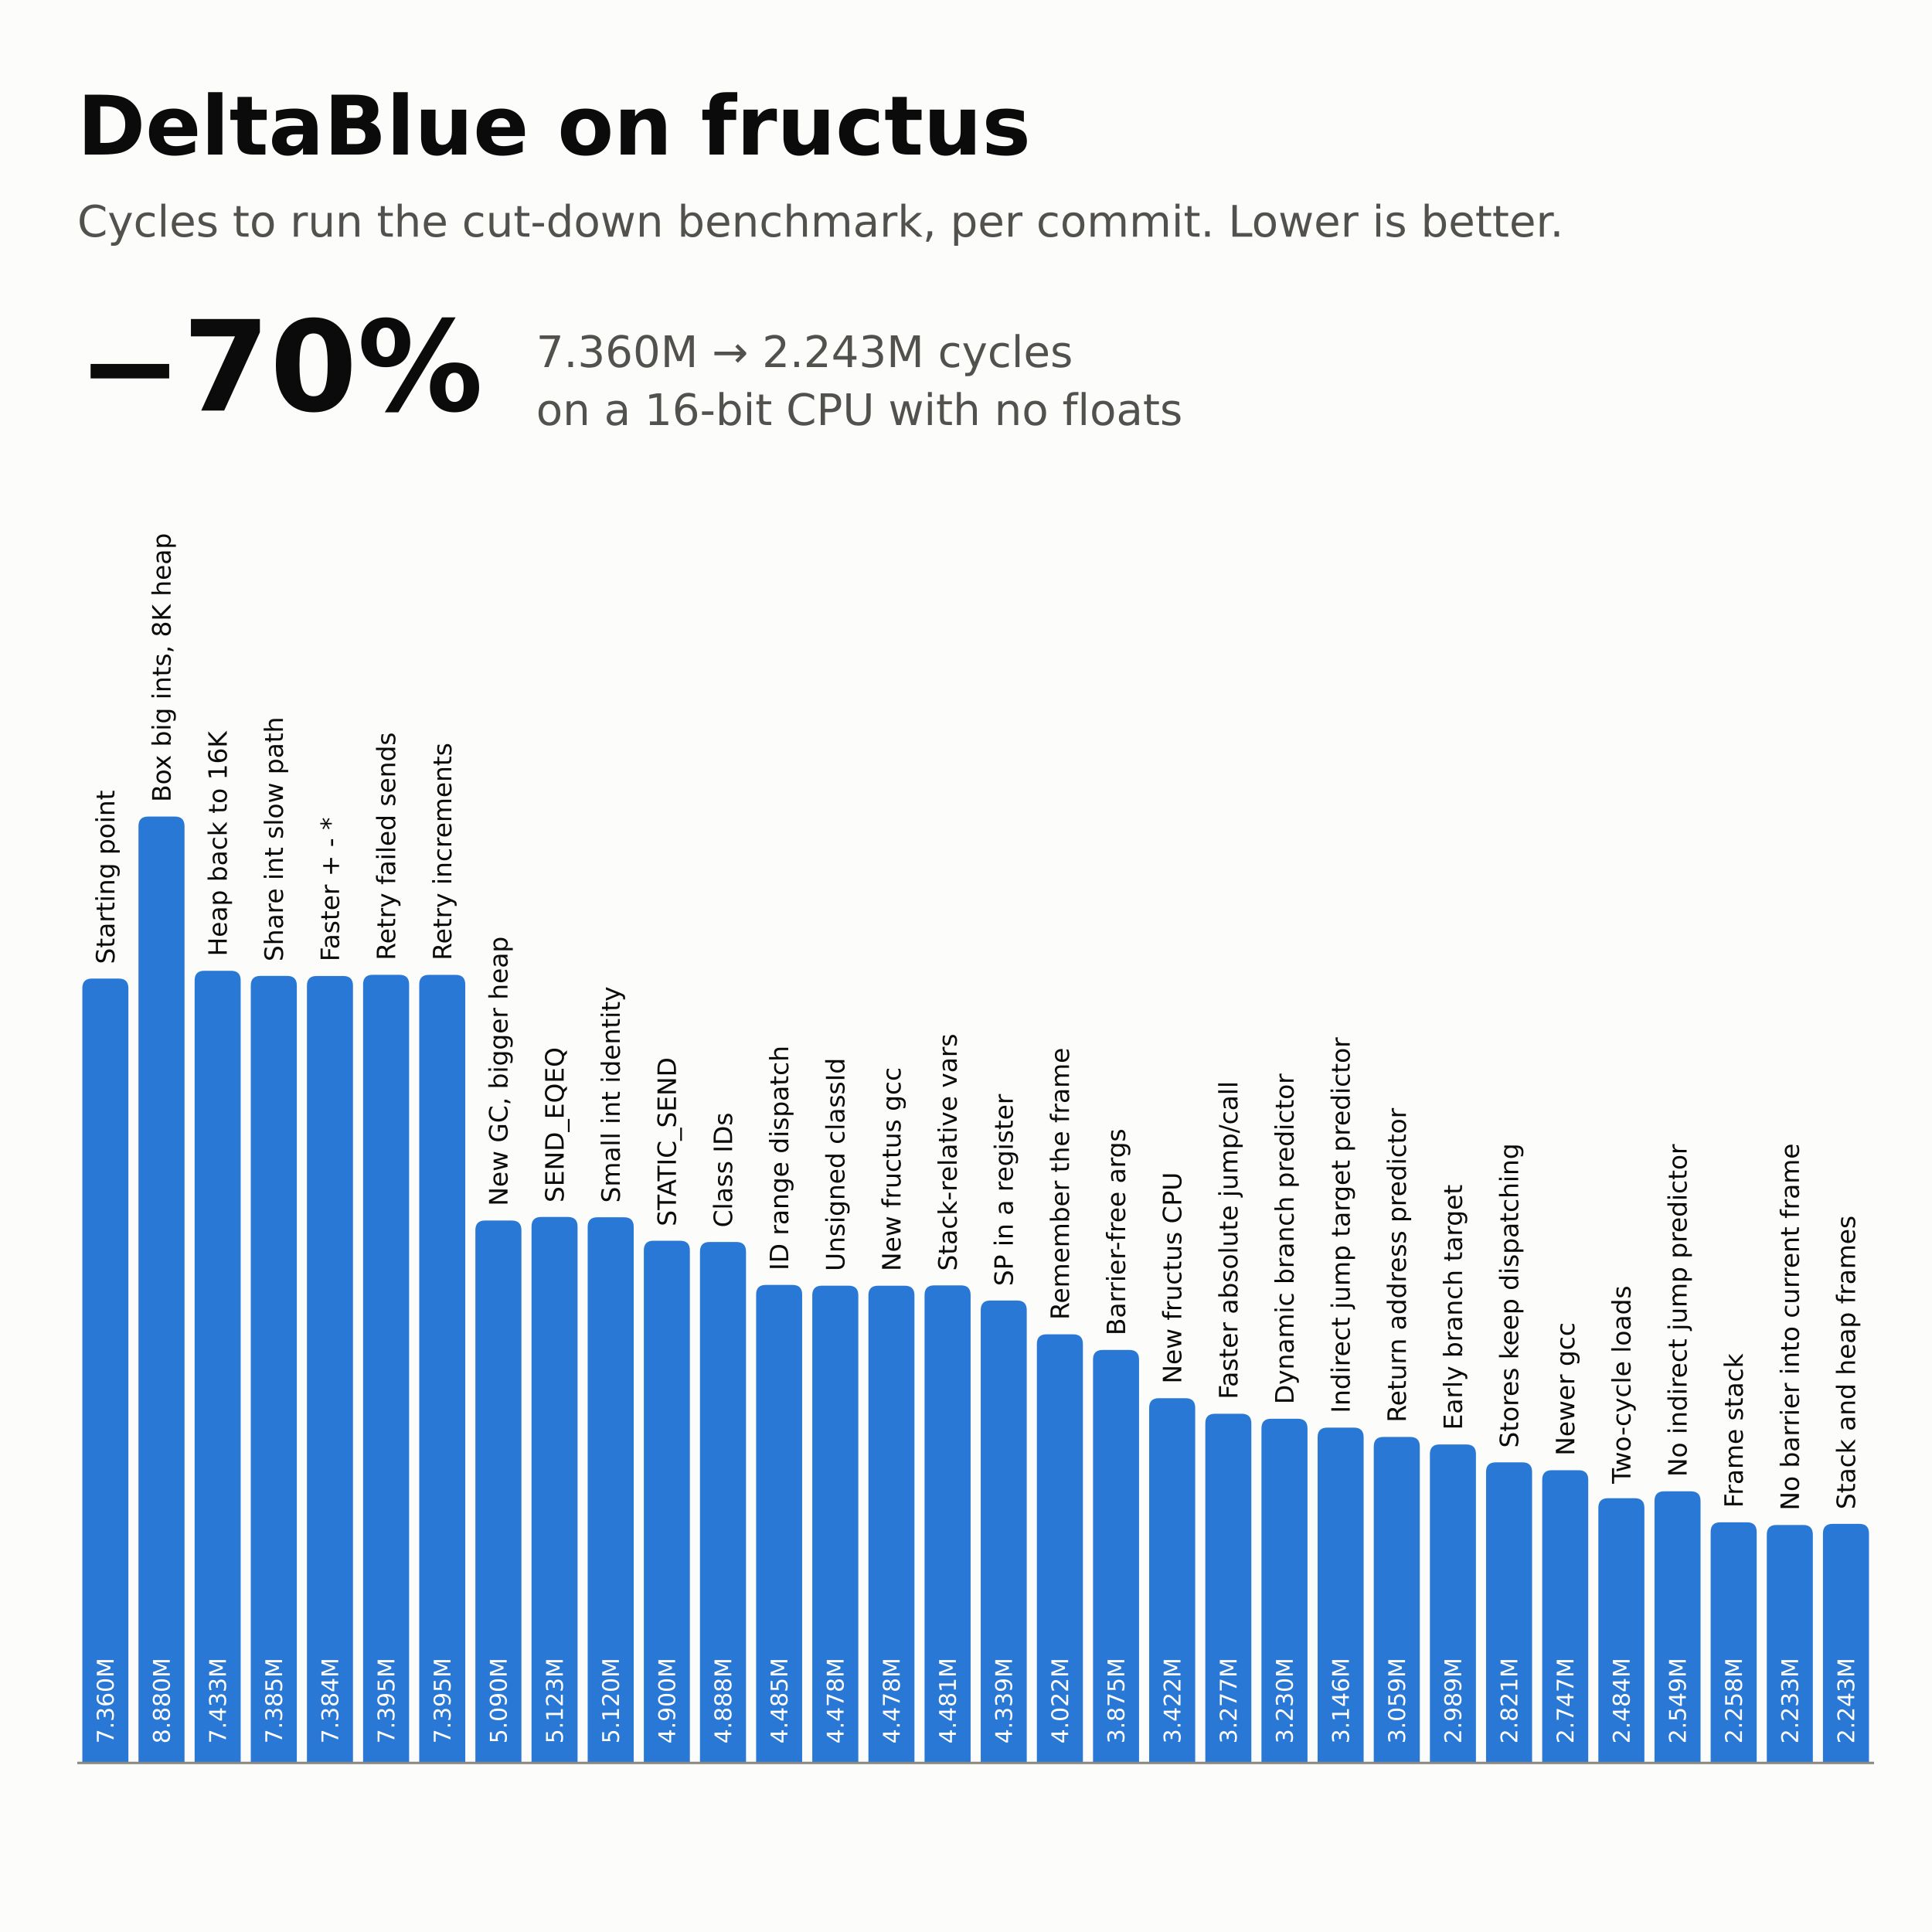
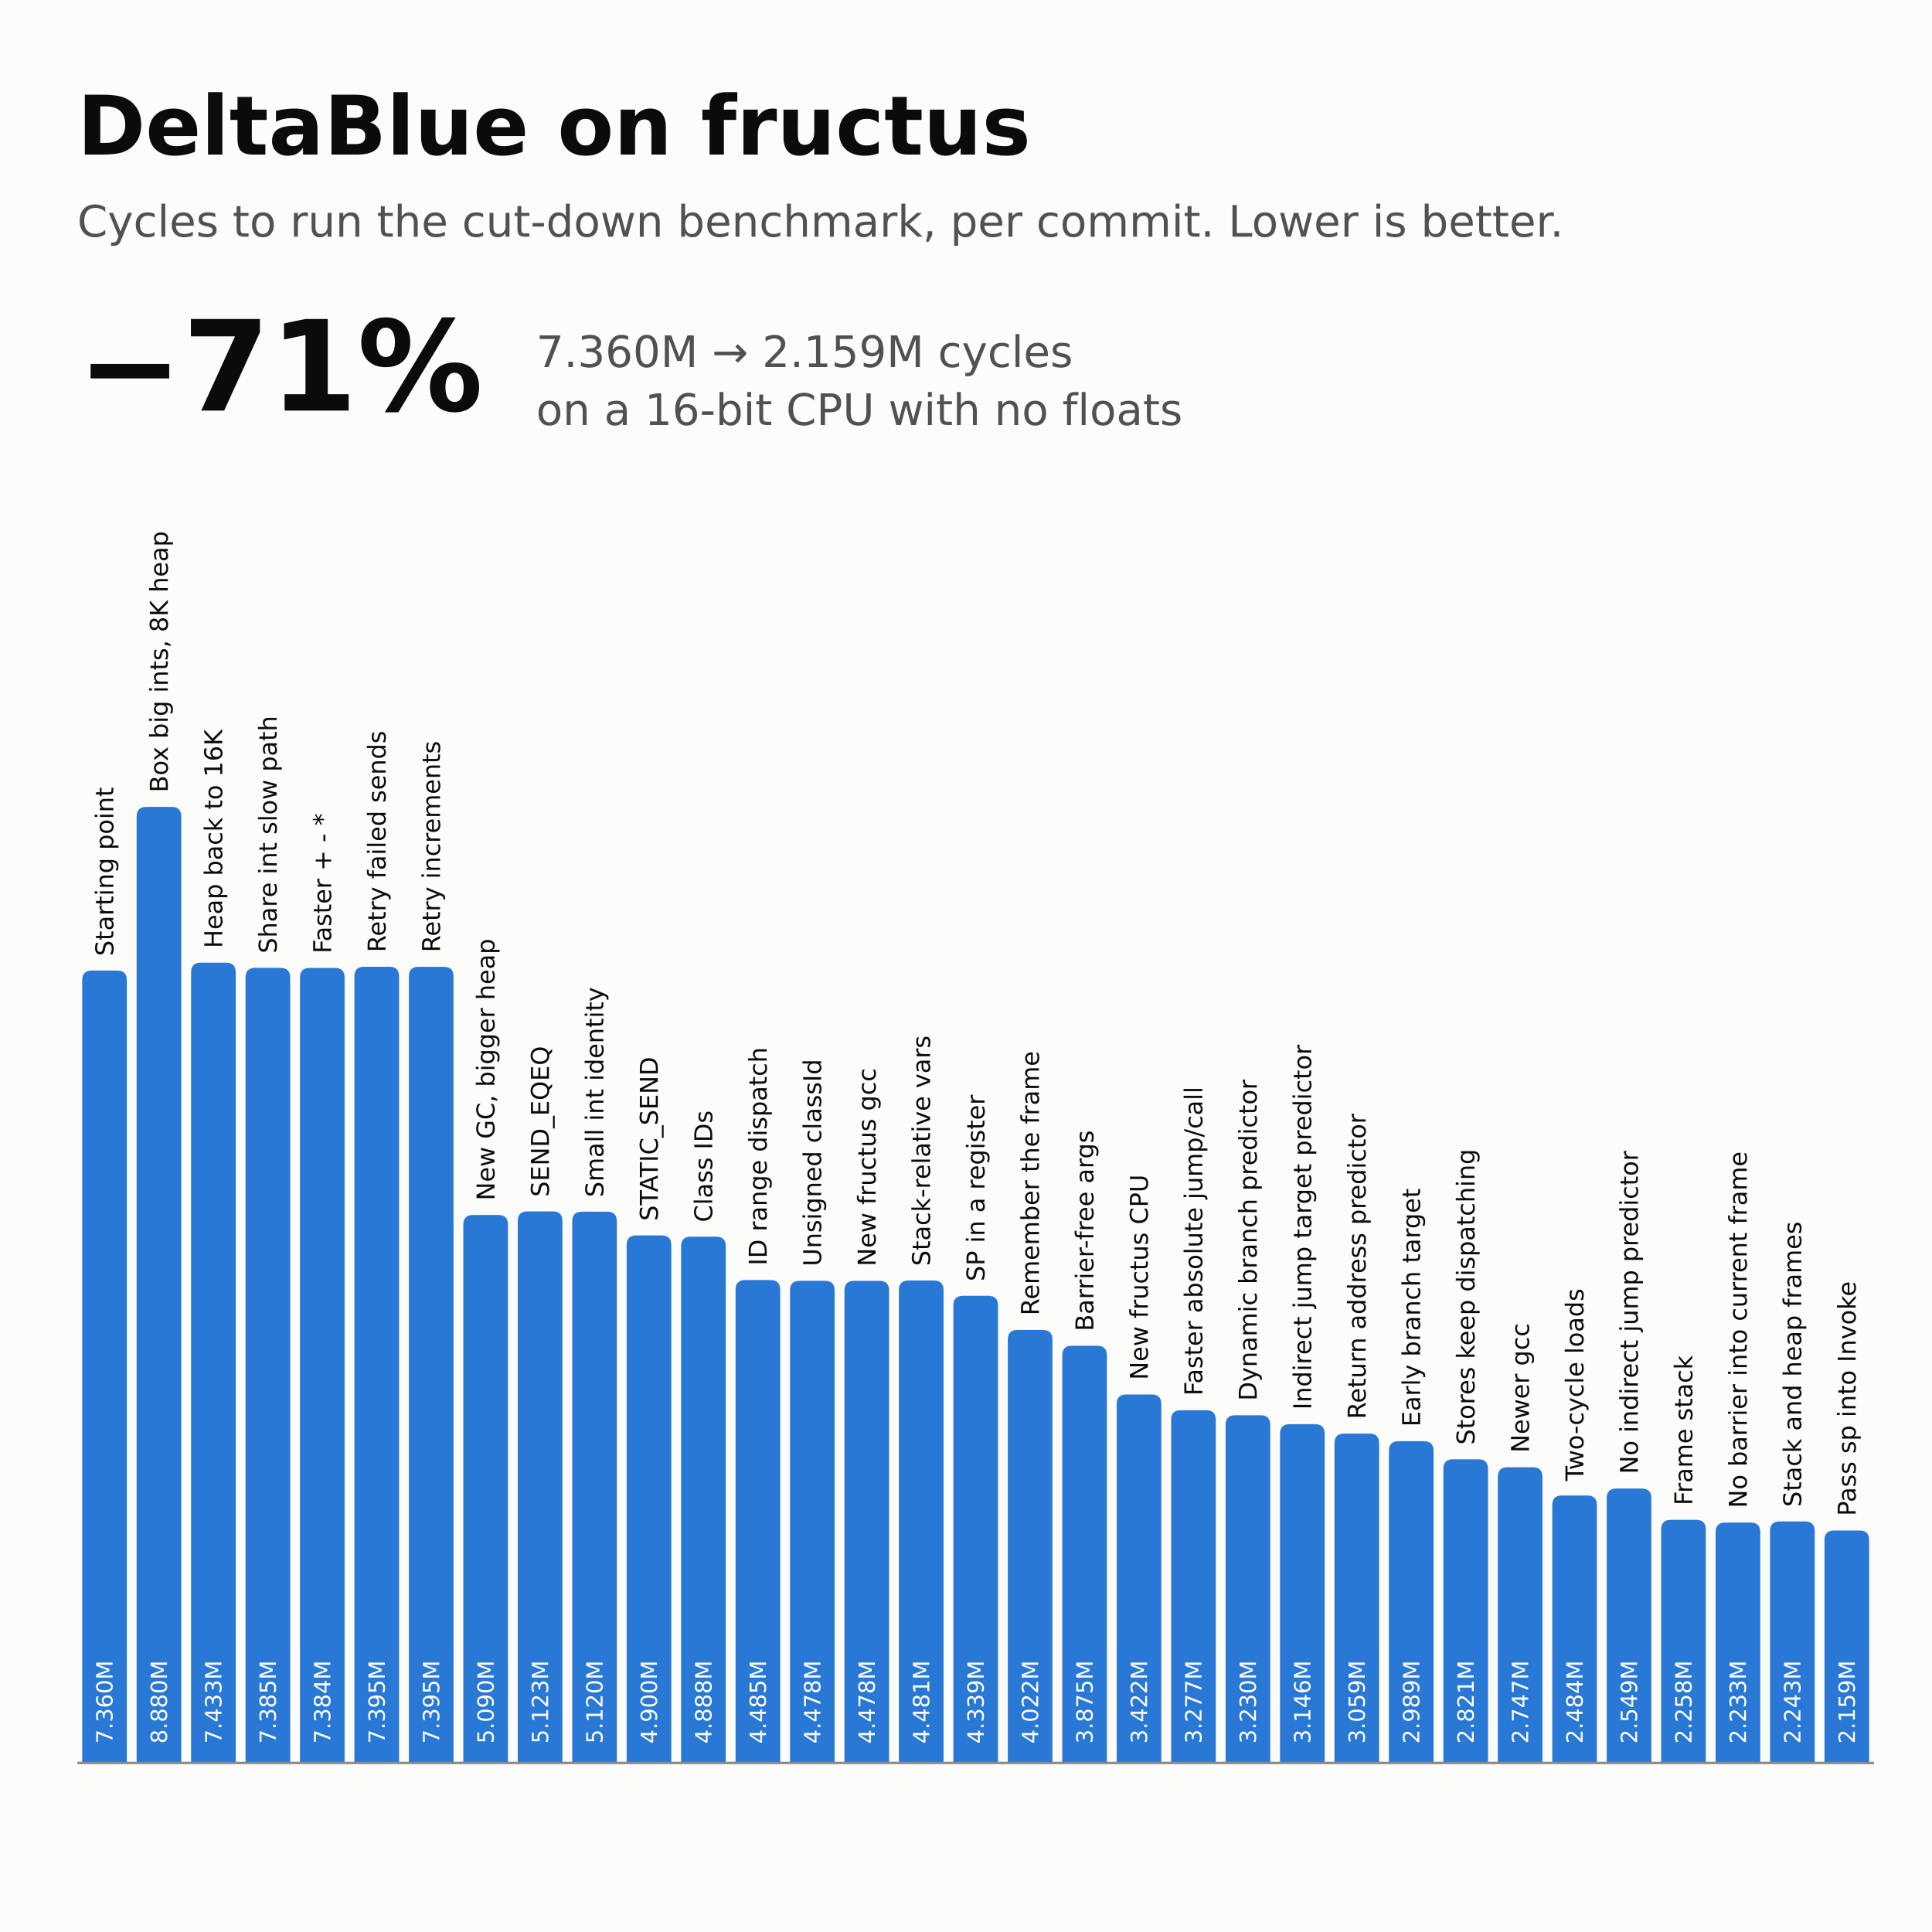
<svg xmlns="http://www.w3.org/2000/svg" width="800" height="800" viewBox="0 0 800 800" font-family="'DejaVu Sans', 'Liberation Sans', sans-serif">
  <rect width="800" height="800" fill="#fcfcfb" />
  <text x="32" y="64" font-size="34" font-weight="bold" fill="#0b0b0b">DeltaBlue on fructus</text>
  <text x="32" y="98" font-size="18" fill="#52514e">Cycles to run the cut-down benchmark, per commit. Lower is better.</text>
-   <text x="32" y="170" font-size="52" font-weight="bold" fill="#0b0b0b">−70%</text>
-   <text x="222" y="152" font-size="18" fill="#52514e">7.360M → 2.243M cycles</text>
+   <text x="32" y="170" font-size="52" font-weight="bold" fill="#0b0b0b">−71%</text>
+   <text x="222" y="152" font-size="18" fill="#52514e">7.360M → 2.159M cycles</text>
  <text x="222" y="176" font-size="18" fill="#52514e">on a 16-bit CPU with no floats</text>
-   <path d="M34.093,730 V409.199 Q34.093,405.199 38.093,405.199 H49.157 Q53.157,405.199 53.157,409.199 V730 Z" fill="#2a78d6" />
-   <text transform="translate(47.0567,722) rotate(-90)" font-size="9.533" fill="#ffffff">7.360M</text>
-   <text transform="translate(47.39987,399.1989) rotate(-90)" font-size="10.5" fill="#0b0b0b">Starting point</text>
-   <path d="M57.343,730 V342.12 Q57.343,338.12 61.343,338.12 H72.407 Q76.407,338.12 76.407,342.12 V730 Z" fill="#2a78d6" />
-   <text transform="translate(70.3067,722) rotate(-90)" font-size="9.533" fill="#ffffff">8.880M</text>
-   <text transform="translate(70.64987,332.1205) rotate(-90)" font-size="10.5" fill="#0b0b0b">Box big ints, 8K heap</text>
-   <path d="M80.593,730 V405.977 Q80.593,401.977 84.593,401.977 H95.657 Q99.657,401.977 99.657,405.977 V730 Z" fill="#2a78d6" />
-   <text transform="translate(93.5567,722) rotate(-90)" font-size="9.533" fill="#ffffff">7.433M</text>
-   <text transform="translate(93.89987,395.9774) rotate(-90)" font-size="10.5" fill="#0b0b0b">Heap back to 16K</text>
-   <path d="M103.843,730 V408.096 Q103.843,404.096 107.843,404.096 H118.907 Q122.907,404.096 122.907,408.096 V730 Z" fill="#2a78d6" />
-   <text transform="translate(116.8067,722) rotate(-90)" font-size="9.533" fill="#ffffff">7.385M</text>
-   <text transform="translate(117.1499,398.0957) rotate(-90)" font-size="10.5" fill="#0b0b0b">Share int slow path</text>
-   <path d="M127.093,730 V408.14 Q127.093,404.14 131.093,404.14 H142.157 Q146.157,404.14 146.157,408.14 V730 Z" fill="#2a78d6" />
-   <text transform="translate(140.0567,722) rotate(-90)" font-size="9.533" fill="#ffffff">7.384M</text>
-   <text transform="translate(140.3999,398.1398) rotate(-90)" font-size="10.5" fill="#0b0b0b">Faster + - *</text>
-   <path d="M150.343,730 V407.645 Q150.343,403.645 154.343,403.645 H165.407 Q169.407,403.645 169.407,407.645 V730 Z" fill="#2a78d6" />
-   <text transform="translate(163.3067,722) rotate(-90)" font-size="9.533" fill="#ffffff">7.395M</text>
-   <text transform="translate(163.6499,397.6453) rotate(-90)" font-size="10.5" fill="#0b0b0b">Retry failed sends</text>
-   <path d="M173.593,730 V407.667 Q173.593,403.667 177.593,403.667 H188.657 Q192.657,403.667 192.657,407.667 V730 Z" fill="#2a78d6" />
-   <text transform="translate(186.5567,722) rotate(-90)" font-size="9.533" fill="#ffffff">7.395M</text>
-   <text transform="translate(186.8999,397.6669) rotate(-90)" font-size="10.5" fill="#0b0b0b">Retry increments</text>
-   <path d="M196.843,730 V509.393 Q196.843,505.393 200.843,505.393 H211.907 Q215.907,505.393 215.907,509.393 V730 Z" fill="#2a78d6" />
-   <text transform="translate(209.8067,722) rotate(-90)" font-size="9.533" fill="#ffffff">5.090M</text>
-   <text transform="translate(210.1499,499.3926) rotate(-90)" font-size="10.5" fill="#0b0b0b">New GC, bigger heap</text>
-   <path d="M220.093,730 V507.916 Q220.093,503.916 224.093,503.916 H235.157 Q239.157,503.916 239.157,507.916 V730 Z" fill="#2a78d6" />
-   <text transform="translate(233.0567,722) rotate(-90)" font-size="9.533" fill="#ffffff">5.123M</text>
-   <text transform="translate(233.3999,497.9158) rotate(-90)" font-size="10.5" fill="#0b0b0b">SEND_EQEQ</text>
-   <path d="M243.343,730 V508.051 Q243.343,504.051 247.343,504.051 H258.408 Q262.408,504.051 262.408,508.051 V730 Z" fill="#2a78d6" />
-   <text transform="translate(256.3067,722) rotate(-90)" font-size="9.533" fill="#ffffff">5.120M</text>
-   <text transform="translate(256.6499,498.0514) rotate(-90)" font-size="10.5" fill="#0b0b0b">Small int identity</text>
-   <path d="M266.592,730 V517.76 Q266.592,513.76 270.592,513.76 H281.657 Q285.657,513.76 285.657,517.76 V730 Z" fill="#2a78d6" />
-   <text transform="translate(279.5567,722) rotate(-90)" font-size="9.533" fill="#ffffff">4.900M</text>
-   <text transform="translate(279.8999,507.7602) rotate(-90)" font-size="10.5" fill="#0b0b0b">STATIC_SEND</text>
-   <path d="M289.842,730 V518.279 Q289.842,514.279 293.842,514.279 H304.907 Q308.907,514.279 308.907,518.279 V730 Z" fill="#2a78d6" />
-   <text transform="translate(302.8067,722) rotate(-90)" font-size="9.533" fill="#ffffff">4.888M</text>
-   <text transform="translate(303.1499,508.2791) rotate(-90)" font-size="10.5" fill="#0b0b0b">Class IDs</text>
-   <path d="M313.092,730 V536.056 Q313.092,532.056 317.092,532.056 H328.157 Q332.157,532.056 332.157,536.056 V730 Z" fill="#2a78d6" />
-   <text transform="translate(326.0567,722) rotate(-90)" font-size="9.533" fill="#ffffff">4.485M</text>
-   <text transform="translate(326.3999,526.0562) rotate(-90)" font-size="10.5" fill="#0b0b0b">ID range dispatch</text>
-   <path d="M336.342,730 V536.373 Q336.342,532.373 340.342,532.373 H351.407 Q355.407,532.373 355.407,536.373 V730 Z" fill="#2a78d6" />
-   <text transform="translate(349.3067,722) rotate(-90)" font-size="9.533" fill="#ffffff">4.478M</text>
-   <text transform="translate(349.6499,526.3729) rotate(-90)" font-size="10.5" fill="#0b0b0b">Unsigned classId</text>
-   <path d="M359.592,730 V536.385 Q359.592,532.385 363.592,532.385 H374.657 Q378.657,532.385 378.657,536.385 V730 Z" fill="#2a78d6" />
-   <text transform="translate(372.5567,722) rotate(-90)" font-size="9.533" fill="#ffffff">4.478M</text>
-   <text transform="translate(372.8999,526.3854) rotate(-90)" font-size="10.5" fill="#0b0b0b">New fructus gcc</text>
-   <path d="M382.842,730 V536.241 Q382.842,532.241 386.842,532.241 H397.907 Q401.907,532.241 401.907,536.241 V730 Z" fill="#2a78d6" />
-   <text transform="translate(395.8067,722) rotate(-90)" font-size="9.533" fill="#ffffff">4.481M</text>
-   <text transform="translate(396.1499,526.2409) rotate(-90)" font-size="10.5" fill="#0b0b0b">Stack-relative vars</text>
-   <path d="M406.092,730 V542.513 Q406.092,538.513 410.092,538.513 H421.157 Q425.157,538.513 425.157,542.513 V730 Z" fill="#2a78d6" />
-   <text transform="translate(419.0567,722) rotate(-90)" font-size="9.533" fill="#ffffff">4.339M</text>
-   <text transform="translate(419.3999,532.5135) rotate(-90)" font-size="10.5" fill="#0b0b0b">SP in a register</text>
-   <path d="M429.342,730 V556.515 Q429.342,552.515 433.342,552.515 H444.407 Q448.407,552.515 448.407,556.515 V730 Z" fill="#2a78d6" />
-   <text transform="translate(442.3067,722) rotate(-90)" font-size="9.533" fill="#ffffff">4.022M</text>
-   <text transform="translate(442.6499,546.5147) rotate(-90)" font-size="10.5" fill="#0b0b0b">Remember the frame</text>
-   <path d="M452.592,730 V562.985 Q452.592,558.985 456.592,558.985 H467.657 Q471.657,558.985 471.657,562.985 V730 Z" fill="#2a78d6" />
-   <text transform="translate(465.5567,722) rotate(-90)" font-size="9.533" fill="#ffffff">3.875M</text>
-   <text transform="translate(465.8999,552.9853) rotate(-90)" font-size="10.5" fill="#0b0b0b">Barrier-free args</text>
-   <path d="M475.842,730 V582.965 Q475.842,578.965 479.842,578.965 H490.907 Q494.907,578.965 494.907,582.965 V730 Z" fill="#2a78d6" />
-   <text transform="translate(488.8067,722) rotate(-90)" font-size="9.533" fill="#ffffff">3.422M</text>
-   <text transform="translate(489.1499,572.9649) rotate(-90)" font-size="10.5" fill="#0b0b0b">New fructus CPU</text>
-   <path d="M499.092,730 V589.405 Q499.092,585.405 503.092,585.405 H514.158 Q518.158,585.405 518.158,589.405 V730 Z" fill="#2a78d6" />
-   <text transform="translate(512.0567,722) rotate(-90)" font-size="9.533" fill="#ffffff">3.277M</text>
-   <text transform="translate(512.3999,579.4047) rotate(-90)" font-size="10.5" fill="#0b0b0b">Faster absolute jump/call</text>
-   <path d="M522.342,730 V591.477 Q522.342,587.477 526.342,587.477 H537.408 Q541.408,587.477 541.408,591.477 V730 Z" fill="#2a78d6" />
-   <text transform="translate(535.3067,722) rotate(-90)" font-size="9.533" fill="#ffffff">3.230M</text>
-   <text transform="translate(535.6499,581.4772) rotate(-90)" font-size="10.5" fill="#0b0b0b">Dynamic branch predictor</text>
-   <path d="M545.592,730 V595.147 Q545.592,591.147 549.592,591.147 H560.658 Q564.658,591.147 564.658,595.147 V730 Z" fill="#2a78d6" />
-   <text transform="translate(558.5567,722) rotate(-90)" font-size="9.533" fill="#ffffff">3.146M</text>
-   <text transform="translate(558.8999,585.1465) rotate(-90)" font-size="10.5" fill="#0b0b0b">Indirect jump target predictor</text>
-   <path d="M568.842,730 V599.004 Q568.842,595.004 572.842,595.004 H583.908 Q587.908,595.004 587.908,599.004 V730 Z" fill="#2a78d6" />
-   <text transform="translate(581.8067,722) rotate(-90)" font-size="9.533" fill="#ffffff">3.059M</text>
-   <text transform="translate(582.1499,589.004) rotate(-90)" font-size="10.5" fill="#0b0b0b">Return address predictor</text>
-   <path d="M592.092,730 V602.115 Q592.092,598.115 596.092,598.115 H607.158 Q611.158,598.115 611.158,602.115 V730 Z" fill="#2a78d6" />
-   <text transform="translate(605.0567,722) rotate(-90)" font-size="9.533" fill="#ffffff">2.989M</text>
-   <text transform="translate(605.3999,592.1149) rotate(-90)" font-size="10.5" fill="#0b0b0b">Early branch target</text>
-   <path d="M615.342,730 V609.528 Q615.342,605.528 619.342,605.528 H630.408 Q634.408,605.528 634.408,609.528 V730 Z" fill="#2a78d6" />
-   <text transform="translate(628.3067,722) rotate(-90)" font-size="9.533" fill="#ffffff">2.821M</text>
-   <text transform="translate(628.6499,599.5278) rotate(-90)" font-size="10.5" fill="#0b0b0b">Stores keep dispatching</text>
-   <path d="M638.592,730 V612.782 Q638.592,608.782 642.592,608.782 H653.658 Q657.658,608.782 657.658,612.782 V730 Z" fill="#2a78d6" />
-   <text transform="translate(651.5567,722) rotate(-90)" font-size="9.533" fill="#ffffff">2.747M</text>
-   <text transform="translate(651.8999,602.7823) rotate(-90)" font-size="10.5" fill="#0b0b0b">Newer gcc</text>
-   <path d="M661.842,730 V624.375 Q661.842,620.375 665.842,620.375 H676.908 Q680.908,620.375 680.908,624.375 V730 Z" fill="#2a78d6" />
-   <text transform="translate(674.8067,722) rotate(-90)" font-size="9.533" fill="#ffffff">2.484M</text>
-   <text transform="translate(675.1499,614.375) rotate(-90)" font-size="10.5" fill="#0b0b0b">Two-cycle loads</text>
-   <path d="M685.092,730 V621.521 Q685.092,617.521 689.092,617.521 H700.158 Q704.158,617.521 704.158,621.521 V730 Z" fill="#2a78d6" />
-   <text transform="translate(698.0567,722) rotate(-90)" font-size="9.533" fill="#ffffff">2.549M</text>
-   <text transform="translate(698.3999,611.5205) rotate(-90)" font-size="10.5" fill="#0b0b0b">No indirect jump predictor</text>
-   <path d="M708.342,730 V634.35 Q708.342,630.35 712.342,630.35 H723.408 Q727.408,630.35 727.408,634.35 V730 Z" fill="#2a78d6" />
-   <text transform="translate(721.3067,722) rotate(-90)" font-size="9.533" fill="#ffffff">2.258M</text>
-   <text transform="translate(721.6499,624.3499) rotate(-90)" font-size="10.5" fill="#0b0b0b">Frame stack</text>
-   <path d="M731.592,730 V635.461 Q731.592,631.461 735.592,631.461 H746.658 Q750.658,631.461 750.658,635.461 V730 Z" fill="#2a78d6" />
-   <text transform="translate(744.5567,722) rotate(-90)" font-size="9.533" fill="#ffffff">2.233M</text>
-   <text transform="translate(744.8999,625.4614) rotate(-90)" font-size="10.5" fill="#0b0b0b">No barrier into current frame</text>
-   <path d="M754.842,730 V634.996 Q754.842,630.996 758.842,630.996 H769.908 Q773.908,630.996 773.908,634.996 V730 Z" fill="#2a78d6" />
-   <text transform="translate(767.8067,722) rotate(-90)" font-size="9.533" fill="#ffffff">2.243M</text>
-   <text transform="translate(768.1499,624.9962) rotate(-90)" font-size="10.5" fill="#0b0b0b">Stack and heap frames</text>
+   <path d="M34.029,730 V405.881 Q34.029,401.881 38.029,401.881 H48.516 Q52.516,401.881 52.516,405.881 V730 Z" fill="#2a78d6" />
+   <text transform="translate(46.60044,722) rotate(-90)" font-size="9.244" fill="#ffffff">7.360M</text>
+   <text transform="translate(46.93321,395.8806) rotate(-90)" font-size="10.2" fill="#0b0b0b">Starting point</text>
+   <path d="M56.575,730 V338.117 Q56.575,334.117 60.575,334.117 H71.062 Q75.062,334.117 75.062,338.117 V730 Z" fill="#2a78d6" />
+   <text transform="translate(69.14589,722) rotate(-90)" font-size="9.244" fill="#ffffff">8.880M</text>
+   <text transform="translate(69.47866,328.1168) rotate(-90)" font-size="10.2" fill="#0b0b0b">Box big ints, 8K heap</text>
+   <path d="M79.12,730 V402.626 Q79.12,398.626 83.12,398.626 H93.607 Q97.607,398.626 97.607,402.626 V730 Z" fill="#2a78d6" />
+   <text transform="translate(91.69135,722) rotate(-90)" font-size="9.244" fill="#ffffff">7.433M</text>
+   <text transform="translate(92.02412,392.6261) rotate(-90)" font-size="10.2" fill="#0b0b0b">Heap back to 16K</text>
+   <path d="M101.665,730 V404.766 Q101.665,400.766 105.665,400.766 H116.153 Q120.153,400.766 120.153,404.766 V730 Z" fill="#2a78d6" />
+   <text transform="translate(114.2368,722) rotate(-90)" font-size="9.244" fill="#ffffff">7.385M</text>
+   <text transform="translate(114.5696,394.7661) rotate(-90)" font-size="10.2" fill="#0b0b0b">Share int slow path</text>
+   <path d="M124.211,730 V404.811 Q124.211,400.811 128.211,400.811 H138.698 Q142.698,400.811 142.698,404.811 V730 Z" fill="#2a78d6" />
+   <text transform="translate(136.7823,722) rotate(-90)" font-size="9.244" fill="#ffffff">7.384M</text>
+   <text transform="translate(137.115,394.8106) rotate(-90)" font-size="10.2" fill="#0b0b0b">Faster + - *</text>
+   <path d="M146.756,730 V404.311 Q146.756,400.311 150.756,400.311 H161.244 Q165.244,400.311 165.244,404.311 V730 Z" fill="#2a78d6" />
+   <text transform="translate(159.3277,722) rotate(-90)" font-size="9.244" fill="#ffffff">7.395M</text>
+   <text transform="translate(159.6605,394.3111) rotate(-90)" font-size="10.2" fill="#0b0b0b">Retry failed sends</text>
+   <path d="M169.302,730 V404.333 Q169.302,400.333 173.302,400.333 H183.789 Q187.789,400.333 187.789,404.333 V730 Z" fill="#2a78d6" />
+   <text transform="translate(181.8732,722) rotate(-90)" font-size="9.244" fill="#ffffff">7.395M</text>
+   <text transform="translate(182.2059,394.3329) rotate(-90)" font-size="10.2" fill="#0b0b0b">Retry increments</text>
+   <path d="M191.847,730 V507.098 Q191.847,503.098 195.847,503.098 H206.335 Q210.335,503.098 210.335,507.098 V730 Z" fill="#2a78d6" />
+   <text transform="translate(204.4186,722) rotate(-90)" font-size="9.244" fill="#ffffff">5.090M</text>
+   <text transform="translate(204.7514,497.0979) rotate(-90)" font-size="10.2" fill="#0b0b0b">New GC, bigger heap</text>
+   <path d="M214.393,730 V505.606 Q214.393,501.606 218.393,501.606 H228.88 Q232.88,501.606 232.88,505.606 V730 Z" fill="#2a78d6" />
+   <text transform="translate(226.9641,722) rotate(-90)" font-size="9.244" fill="#ffffff">5.123M</text>
+   <text transform="translate(227.2968,495.606) rotate(-90)" font-size="10.2" fill="#0b0b0b">SEND_EQEQ</text>
+   <path d="M236.938,730 V505.743 Q236.938,501.743 240.938,501.743 H251.425 Q255.425,501.743 255.425,505.743 V730 Z" fill="#2a78d6" />
+   <text transform="translate(249.5095,722) rotate(-90)" font-size="9.244" fill="#ffffff">5.120M</text>
+   <text transform="translate(249.8423,495.743) rotate(-90)" font-size="10.2" fill="#0b0b0b">Small int identity</text>
+   <path d="M259.484,730 V515.551 Q259.484,511.551 263.484,511.551 H273.971 Q277.971,511.551 277.971,515.551 V730 Z" fill="#2a78d6" />
+   <text transform="translate(272.055,722) rotate(-90)" font-size="9.244" fill="#ffffff">4.900M</text>
+   <text transform="translate(272.3878,505.5509) rotate(-90)" font-size="10.2" fill="#0b0b0b">STATIC_SEND</text>
+   <path d="M282.029,730 V516.075 Q282.029,512.075 286.029,512.075 H296.516 Q300.516,512.075 300.516,516.075 V730 Z" fill="#2a78d6" />
+   <text transform="translate(294.6004,722) rotate(-90)" font-size="9.244" fill="#ffffff">4.888M</text>
+   <text transform="translate(294.9332,506.0752) rotate(-90)" font-size="10.2" fill="#0b0b0b">Class IDs</text>
+   <path d="M304.575,730 V534.034 Q304.575,530.034 308.575,530.034 H319.062 Q323.062,530.034 323.062,534.034 V730 Z" fill="#2a78d6" />
+   <text transform="translate(317.1459,722) rotate(-90)" font-size="9.244" fill="#ffffff">4.485M</text>
+   <text transform="translate(317.4787,524.0339) rotate(-90)" font-size="10.2" fill="#0b0b0b">ID range dispatch</text>
+   <path d="M327.12,730 V534.354 Q327.12,530.354 331.12,530.354 H341.607 Q345.607,530.354 345.607,534.354 V730 Z" fill="#2a78d6" />
+   <text transform="translate(339.6913,722) rotate(-90)" font-size="9.244" fill="#ffffff">4.478M</text>
+   <text transform="translate(340.0241,524.3538) rotate(-90)" font-size="10.2" fill="#0b0b0b">Unsigned classId</text>
+   <path d="M349.665,730 V534.366 Q349.665,530.366 353.665,530.366 H364.153 Q368.153,530.366 368.153,534.366 V730 Z" fill="#2a78d6" />
+   <text transform="translate(362.2368,722) rotate(-90)" font-size="9.244" fill="#ffffff">4.478M</text>
+   <text transform="translate(362.5696,524.3665) rotate(-90)" font-size="10.2" fill="#0b0b0b">New fructus gcc</text>
+   <path d="M372.211,730 V534.22 Q372.211,530.22 376.211,530.22 H386.698 Q390.698,530.22 390.698,534.22 V730 Z" fill="#2a78d6" />
+   <text transform="translate(384.7823,722) rotate(-90)" font-size="9.244" fill="#ffffff">4.481M</text>
+   <text transform="translate(385.115,524.2205) rotate(-90)" font-size="10.2" fill="#0b0b0b">Stack-relative vars</text>
+   <path d="M394.756,730 V540.557 Q394.756,536.557 398.756,536.557 H409.244 Q413.244,536.557 413.244,540.557 V730 Z" fill="#2a78d6" />
+   <text transform="translate(407.3277,722) rotate(-90)" font-size="9.244" fill="#ffffff">4.339M</text>
+   <text transform="translate(407.6605,530.5572) rotate(-90)" font-size="10.2" fill="#0b0b0b">SP in a register</text>
+   <path d="M417.302,730 V554.701 Q417.302,550.701 421.302,550.701 H431.789 Q435.789,550.701 435.789,554.701 V730 Z" fill="#2a78d6" />
+   <text transform="translate(429.8732,722) rotate(-90)" font-size="9.244" fill="#ffffff">4.022M</text>
+   <text transform="translate(430.2059,544.7014) rotate(-90)" font-size="10.2" fill="#0b0b0b">Remember the frame</text>
+   <path d="M439.847,730 V561.238 Q439.847,557.238 443.847,557.238 H454.335 Q458.335,557.238 458.335,561.238 V730 Z" fill="#2a78d6" />
+   <text transform="translate(452.4186,722) rotate(-90)" font-size="9.244" fill="#ffffff">3.875M</text>
+   <text transform="translate(452.7514,551.2381) rotate(-90)" font-size="10.2" fill="#0b0b0b">Barrier-free args</text>
+   <path d="M462.393,730 V581.422 Q462.393,577.422 466.393,577.422 H476.88 Q480.88,577.422 480.88,581.422 V730 Z" fill="#2a78d6" />
+   <text transform="translate(474.9641,722) rotate(-90)" font-size="9.244" fill="#ffffff">3.422M</text>
+   <text transform="translate(475.2968,571.4218) rotate(-90)" font-size="10.2" fill="#0b0b0b">New fructus CPU</text>
+   <path d="M484.938,730 V587.927 Q484.938,583.927 488.938,583.927 H499.425 Q503.425,583.927 503.425,587.927 V730 Z" fill="#2a78d6" />
+   <text transform="translate(497.5095,722) rotate(-90)" font-size="9.244" fill="#ffffff">3.277M</text>
+   <text transform="translate(497.8423,577.9275) rotate(-90)" font-size="10.2" fill="#0b0b0b">Faster absolute jump/call</text>
+   <path d="M507.484,730 V590.021 Q507.484,586.021 511.484,586.021 H521.971 Q525.971,586.021 525.971,590.021 V730 Z" fill="#2a78d6" />
+   <text transform="translate(520.055,722) rotate(-90)" font-size="9.244" fill="#ffffff">3.230M</text>
+   <text transform="translate(520.3878,580.0211) rotate(-90)" font-size="10.2" fill="#0b0b0b">Dynamic branch predictor</text>
+   <path d="M530.029,730 V593.728 Q530.029,589.728 534.029,589.728 H544.516 Q548.516,589.728 548.516,593.728 V730 Z" fill="#2a78d6" />
+   <text transform="translate(542.6004,722) rotate(-90)" font-size="9.244" fill="#ffffff">3.146M</text>
+   <text transform="translate(542.9332,583.7279) rotate(-90)" font-size="10.2" fill="#0b0b0b">Indirect jump target predictor</text>
+   <path d="M552.575,730 V597.625 Q552.575,593.625 556.575,593.625 H567.062 Q571.062,593.625 571.062,597.625 V730 Z" fill="#2a78d6" />
+   <text transform="translate(565.1459,722) rotate(-90)" font-size="9.244" fill="#ffffff">3.059M</text>
+   <text transform="translate(565.4787,587.6248) rotate(-90)" font-size="10.2" fill="#0b0b0b">Return address predictor</text>
+   <path d="M575.12,730 V600.767 Q575.12,596.767 579.12,596.767 H589.607 Q593.607,596.767 593.607,600.767 V730 Z" fill="#2a78d6" />
+   <text transform="translate(587.6913,722) rotate(-90)" font-size="9.244" fill="#ffffff">2.989M</text>
+   <text transform="translate(588.0241,590.7675) rotate(-90)" font-size="10.2" fill="#0b0b0b">Early branch target</text>
+   <path d="M597.665,730 V608.256 Q597.665,604.256 601.665,604.256 H612.153 Q616.153,604.256 616.153,608.256 V730 Z" fill="#2a78d6" />
+   <text transform="translate(610.2368,722) rotate(-90)" font-size="9.244" fill="#ffffff">2.821M</text>
+   <text transform="translate(610.5696,598.2562) rotate(-90)" font-size="10.2" fill="#0b0b0b">Stores keep dispatching</text>
+   <path d="M620.211,730 V611.544 Q620.211,607.544 624.211,607.544 H634.698 Q638.698,607.544 638.698,611.544 V730 Z" fill="#2a78d6" />
+   <text transform="translate(632.7823,722) rotate(-90)" font-size="9.244" fill="#ffffff">2.747M</text>
+   <text transform="translate(633.115,601.5438) rotate(-90)" font-size="10.2" fill="#0b0b0b">Newer gcc</text>
+   <path d="M642.756,730 V623.255 Q642.756,619.255 646.756,619.255 H657.244 Q661.244,619.255 661.244,623.255 V730 Z" fill="#2a78d6" />
+   <text transform="translate(655.3277,722) rotate(-90)" font-size="9.244" fill="#ffffff">2.484M</text>
+   <text transform="translate(655.6605,613.255) rotate(-90)" font-size="10.2" fill="#0b0b0b">Two-cycle loads</text>
+   <path d="M665.302,730 V620.371 Q665.302,616.371 669.302,616.371 H679.789 Q683.789,616.371 683.789,620.371 V730 Z" fill="#2a78d6" />
+   <text transform="translate(677.8732,722) rotate(-90)" font-size="9.244" fill="#ffffff">2.549M</text>
+   <text transform="translate(678.2059,610.3714) rotate(-90)" font-size="10.2" fill="#0b0b0b">No indirect jump predictor</text>
+   <path d="M687.847,730 V633.332 Q687.847,629.332 691.847,629.332 H702.335 Q706.335,629.332 706.335,633.332 V730 Z" fill="#2a78d6" />
+   <text transform="translate(700.4186,722) rotate(-90)" font-size="9.244" fill="#ffffff">2.258M</text>
+   <text transform="translate(700.7514,623.3319) rotate(-90)" font-size="10.2" fill="#0b0b0b">Frame stack</text>
+   <path d="M710.393,730 V634.455 Q710.393,630.455 714.393,630.455 H724.88 Q728.88,630.455 728.88,634.455 V730 Z" fill="#2a78d6" />
+   <text transform="translate(722.9641,722) rotate(-90)" font-size="9.244" fill="#ffffff">2.233M</text>
+   <text transform="translate(723.2968,624.4547) rotate(-90)" font-size="10.2" fill="#0b0b0b">No barrier into current frame</text>
+   <path d="M732.938,730 V633.985 Q732.938,629.985 736.938,629.985 H747.425 Q751.425,629.985 751.425,633.985 V730 Z" fill="#2a78d6" />
+   <text transform="translate(745.5095,722) rotate(-90)" font-size="9.244" fill="#ffffff">2.243M</text>
+   <text transform="translate(745.8423,623.9847) rotate(-90)" font-size="10.2" fill="#0b0b0b">Stack and heap frames</text>
+   <path d="M755.484,730 V637.74 Q755.484,633.74 759.484,633.74 H769.971 Q773.971,633.74 773.971,637.74 V730 Z" fill="#2a78d6" />
+   <text transform="translate(768.055,722) rotate(-90)" font-size="9.244" fill="#ffffff">2.159M</text>
+   <text transform="translate(768.3878,627.7404) rotate(-90)" font-size="10.2" fill="#0b0b0b">Pass sp into Invoke</text>
  <line x1="32" x2="776" y1="730" y2="730" stroke="#8a8984" stroke-width="1" />
</svg>
